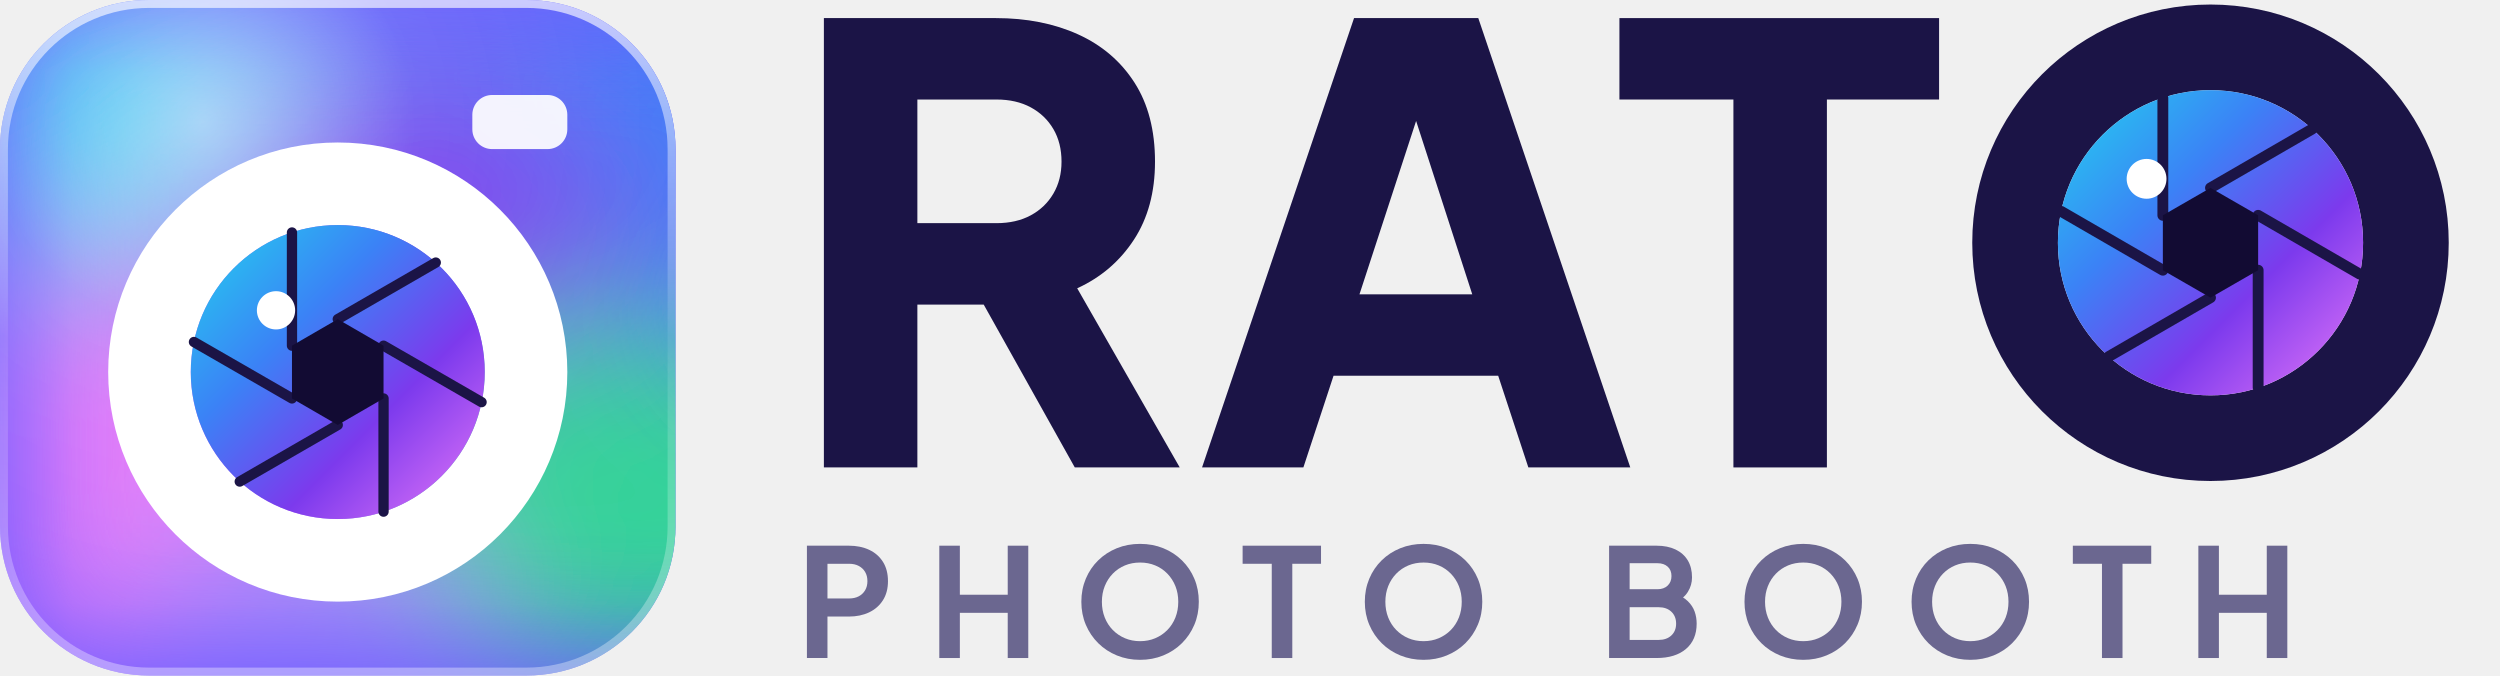
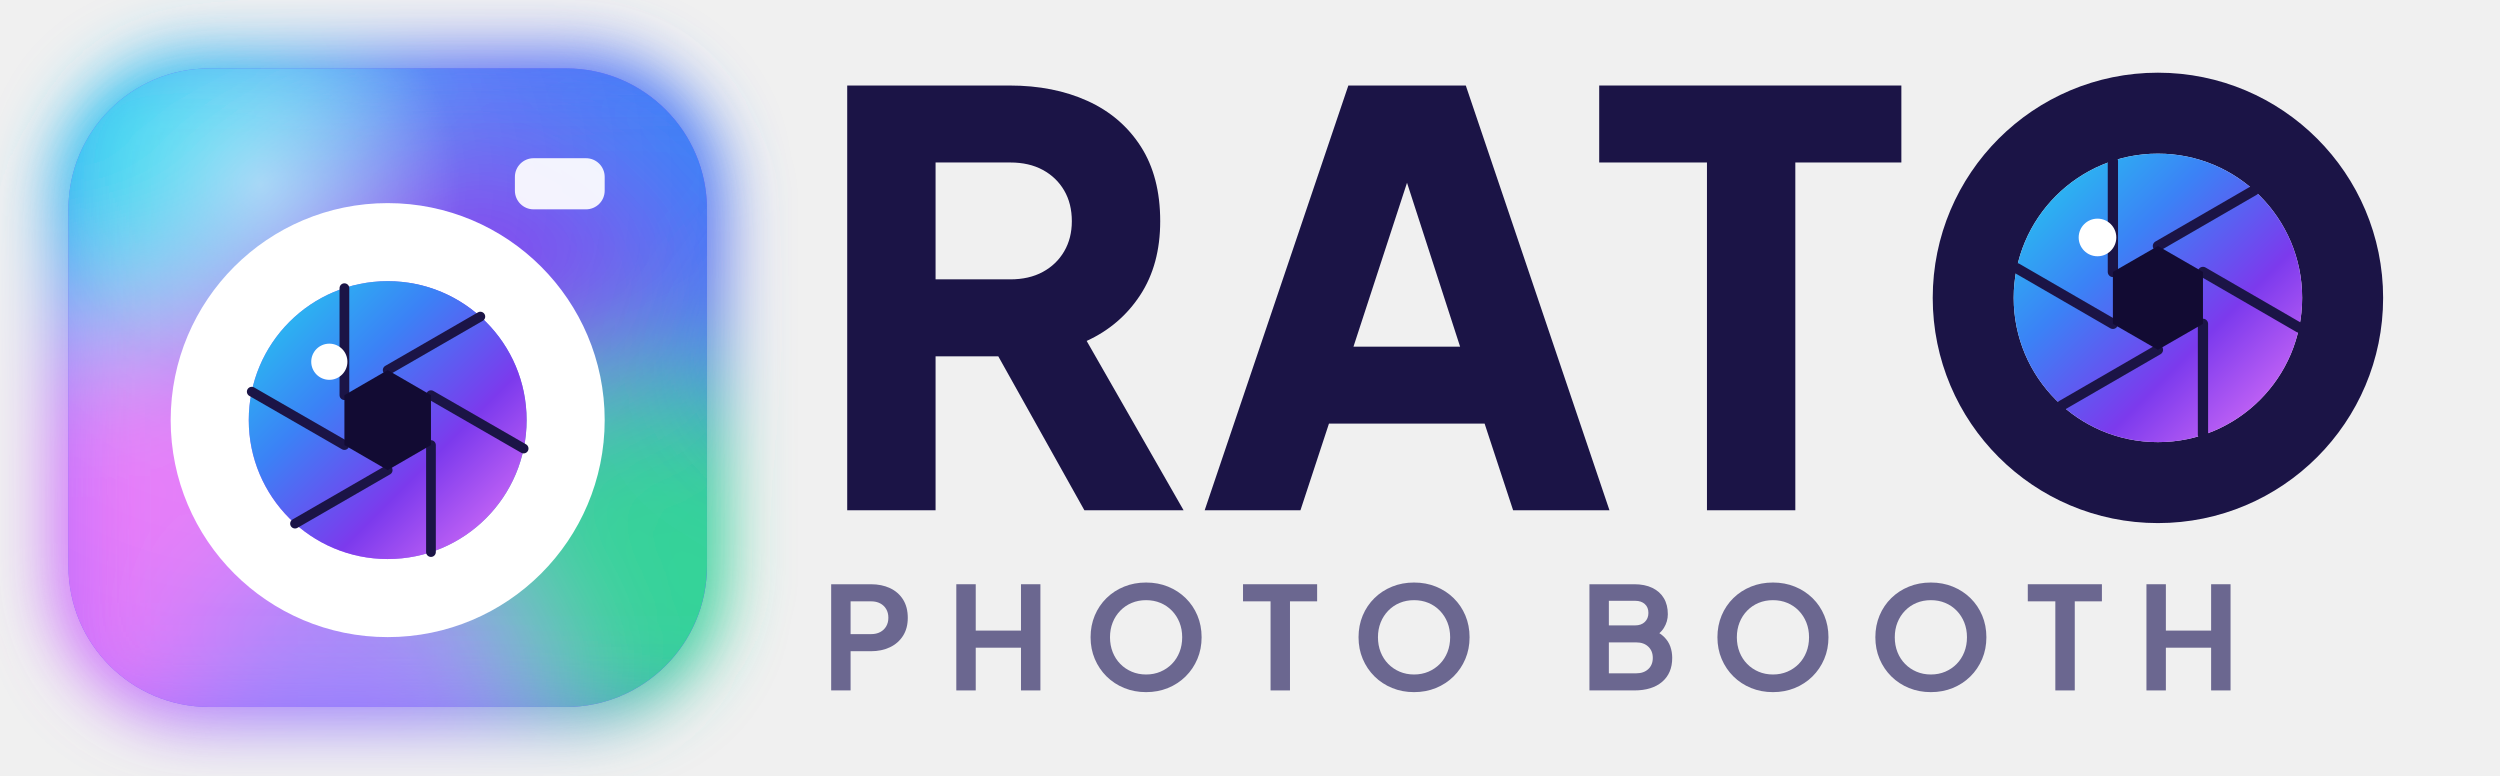
- <svg xmlns="http://www.w3.org/2000/svg" viewBox="0 0 829 224" width="829" height="224" role="img" aria-label="Rato photo booth">
+ <svg xmlns="http://www.w3.org/2000/svg" viewBox="0 0 877 272" width="877" height="272" role="img" aria-label="Rato photo booth">
  <defs>
    <clipPath id="tile-clip">
      <rect width="512" height="512" rx="113" />
    </clipPath>
    <filter id="mesh" x="-30%" y="-30%" width="160%" height="160%">
      <feGaussianBlur stdDeviation="58" />
    </filter>
+     <filter id="halo" x="-25%" y="-25%" width="150%" height="150%">
+       <feGaussianBlur stdDeviation="24" />
+     </filter>
    <radialGradient id="gloss" cx="0.3" cy="0.18" r="0.7">
      <stop offset="0" stop-color="#fff" stop-opacity="0.5" />
      <stop offset="0.45" stop-color="#fff" stop-opacity="0.07" />
      <stop offset="1" stop-color="#fff" stop-opacity="0" />
    </radialGradient>
-     <linearGradient id="edge" x1="0" y1="0" x2="0" y2="1">
-       <stop offset="0" stop-color="#fff" stop-opacity="0.65" />
-       <stop offset="0.5" stop-color="#fff" stop-opacity="0.08" />
-       <stop offset="1" stop-color="#fff" stop-opacity="0.35" />
-     </linearGradient>
    <linearGradient id="glass" x1="0" y1="0" x2="1" y2="1">
      <stop offset="0" stop-color="#22D3EE" />
      <stop offset="0.35" stop-color="#3B82F6" />
      <stop offset="0.65" stop-color="#7C3AED" />
      <stop offset="1" stop-color="#E879F9" />
    </linearGradient>
    <linearGradient id="ring" x1="0" y1="0" x2="1" y2="1">
      <stop offset="0" stop-color="#22D3EE" />
      <stop offset="0.3" stop-color="#3B82F6" />
      <stop offset="0.55" stop-color="#7C3AED" />
      <stop offset="0.8" stop-color="#E879F9" />
      <stop offset="1" stop-color="#34D399" />
    </linearGradient>
  </defs>
-   <g transform="translate(0 0) scale(0.4375)">
-     <g clip-path="url(#tile-clip)">
-       <rect width="512" height="512" fill="#6D5BFF" />
-       <g filter="url(#mesh)">
-         <circle cx="70" cy="60" r="230" fill="#22D3EE" />
-         <circle cx="440" cy="40" r="210" fill="#3B82F6" />
-         <circle cx="300" cy="250" r="200" fill="#7C3AED" />
-         <circle cx="40" cy="430" r="220" fill="#E879F9" />
-         <circle cx="470" cy="470" r="230" fill="#34D399" />
-         <circle cx="230" cy="520" r="150" fill="#A78BFA" />
+   <g transform="translate(24 24)">
+     <g transform="translate(0 0) scale(0.4375)">
+       <g filter="url(#halo)" transform="translate(256 256) scale(1.05) translate(-256 -256)">
+         <g clip-path="url(#tile-clip)">
+           <rect width="512" height="512" fill="#6D5BFF" />
+           <g filter="url(#mesh)">
+             <circle cx="70" cy="60" r="230" fill="#22D3EE" />
+             <circle cx="440" cy="40" r="210" fill="#3B82F6" />
+             <circle cx="300" cy="250" r="200" fill="#7C3AED" />
+             <circle cx="40" cy="430" r="220" fill="#E879F9" />
+             <circle cx="470" cy="470" r="230" fill="#34D399" />
+             <circle cx="230" cy="520" r="150" fill="#A78BFA" />
+           </g>
+         </g>
      </g>
-       <rect width="512" height="512" fill="url(#gloss)" />
+       <g clip-path="url(#tile-clip)">
+         <rect width="512" height="512" fill="#6D5BFF" />
+         <g filter="url(#mesh)">
+           <circle cx="70" cy="60" r="230" fill="#22D3EE" />
+           <circle cx="440" cy="40" r="210" fill="#3B82F6" />
+           <circle cx="300" cy="250" r="200" fill="#7C3AED" />
+           <circle cx="40" cy="430" r="220" fill="#E879F9" />
+           <circle cx="470" cy="470" r="230" fill="#34D399" />
+           <circle cx="230" cy="520" r="150" fill="#A78BFA" />
+         </g>
+         <rect width="512" height="512" fill="url(#gloss)" />
+       </g>
+       <rect x="358" y="72" width="72" height="41" rx="15" fill="#FFFFFF" opacity="0.92" />
+       <circle cx="256.0" cy="282.0" r="142.7" fill="none" stroke="#FFFFFF" stroke-width="62.6" />
+       <circle cx="256.0" cy="282.0" r="111.4" fill="url(#glass)" />
+       <path d="M256.0 241.9L330.3 199.0 M290.7 262.0L365.0 304.8 M290.7 302.0L290.7 387.8 M256.0 322.1L181.7 365.0 M221.3 302.0L147.0 259.2 M221.3 262.0L221.3 176.2" stroke="#1B1446" stroke-width="7.8" stroke-linecap="round" />
+       <path d="M256.0 241.9 L290.7 262.0 L290.7 302.0 L256.0 322.1 L221.3 302.0 L221.3 262.0Z" fill="#120B33" />
+       <circle cx="209.2" cy="235.2" r="14.5" fill="#FFFFFF" />
    </g>
-     <rect x="3" y="3" width="506" height="506" rx="110" fill="none" stroke="url(#edge)" stroke-width="6" />
-     <rect x="358" y="72" width="72" height="41" rx="15" fill="#FFFFFF" opacity="0.92" />
-     <circle cx="256.0" cy="282.0" r="142.7" fill="none" stroke="#FFFFFF" stroke-width="62.6" />
-     <circle cx="256.0" cy="282.0" r="111.4" fill="url(#glass)" />
-     <path d="M256.0 241.9L330.3 199.0 M290.7 262.0L365.0 304.8 M290.7 302.0L290.7 387.8 M256.0 322.1L181.7 365.0 M221.3 302.0L147.0 259.2 M221.3 262.0L221.3 176.2" stroke="#1B1446" stroke-width="7.8" stroke-linecap="round" />
-     <path d="M256.0 241.9 L290.7 262.0 L290.7 302.0 L256.0 322.1 L221.3 302.0 L221.3 262.0Z" fill="#120B33" />
-     <circle cx="209.2" cy="235.2" r="14.5" fill="#FFFFFF" />
+     <path transform="matrix(0.2 0 0 -0.2 260.0 155.0)" d="M66 0V745H351Q428 745 487.5 718.0Q547 691 581.0 638.0Q615 585 615 507Q615 431 580.0 377.5Q545 324 486 297L656 0H482L298 329L398 270H221V0ZM221 405H352Q385 405 409.0 418.0Q433 431 446.5 454.0Q460 477 460 507Q460 538 446.5 561.0Q433 584 409.0 597.0Q385 610 352 610H221Z" fill="#1B1446" />
+     <path transform="matrix(0.2 0 0 -0.2 396.4 155.0)" d="M11 0 263 745H469L721 0H552L502 152H229L179 0ZM272 287H459L345 639H387Z" fill="#1B1446" />
+     <path transform="matrix(0.2 0 0 -0.2 534.8 155.0)" d="M200 0V610H11V745H541V610H355V0Z" fill="#1B1446" />
+     <circle cx="733.0" cy="80.5" r="64.8" fill="none" stroke="#1B1446" stroke-width="28.4" />
+     <circle cx="733.0" cy="80.5" r="50.6" fill="url(#glass)" />
+     <path d="M733.0 62.3L766.7 42.8 M748.8 71.4L782.5 90.9 M748.8 89.6L748.8 128.5 M733.0 98.7L699.3 118.2 M717.2 89.6L683.5 70.1 M717.2 71.4L717.2 32.5" stroke="#1B1446" stroke-width="3.6" stroke-linecap="round" />
+     <path d="M733.0 62.3 L748.8 71.4 L748.8 89.6 L733.0 98.7 L717.2 89.6 L717.2 71.4Z" fill="#120B33" />
+     <circle cx="711.8" cy="59.3" r="6.6" fill="#FFFFFF" />
+     <path transform="matrix(0.05 0 0 -0.05 264.0 218.2)" d="M71.5 0V745H350Q426 745 484.375 717.625Q542.75 690.25 575.875 637.625Q609 585 609 509.5Q609 435.5 575.5 383.0Q542 330.5 483.75 302.75Q425.5 275 350 275H207.75V0ZM207.75 395H351.75Q388.5 395 415.5 409.375Q442.5 423.75 457.625 449.625Q472.75 475.5 472.75 509.75Q472.75 544.75 457.625 570.5Q442.5 596.25 415.5 610.625Q388.5 625 351.75 625H207.75Z" fill="#6B6790" />
+     <path transform="matrix(0.05 0 0 -0.05 307.9 218.2)" d="M71.5 0V745H207.75V419.75H525.25V745H661.5V0H525.25V299.75H207.75V0Z" fill="#6B6790" />
+     <path transform="matrix(0.05 0 0 -0.05 356.1 218.2)" d="M439 -12Q356.5 -12 285.625 16.875Q214.75 45.75 161.875 98.0Q109 150.25 79.25 220.375Q49.5 290.5 49.5 373Q49.5 455.5 78.875 525.625Q108.25 595.75 161.125 647.625Q214 699.5 284.875 728.25Q355.75 757 439 757Q522.25 757 593.125 728.125Q664 699.25 716.875 647.375Q769.75 595.5 799.125 525.5Q828.5 455.5 828.5 373Q828.5 290.5 798.75 220.375Q769 150.25 716.125 98.0Q663.25 45.75 592.375 16.875Q521.5 -12 439 -12ZM439 111.75Q493.5 111.75 539.5 131.25Q585.5 150.75 620.0 185.875Q654.5 221 673.375 268.75Q692.25 316.5 692.25 373Q692.25 429.25 673.375 476.625Q654.5 524 620.0 559.5Q585.5 595 539.5 614.125Q493.5 633.25 439 633.25Q384.5 633.25 338.5 614.125Q292.5 595 258.0 559.5Q223.5 524 204.625 476.625Q185.75 429.25 185.75 373Q185.75 316.5 204.625 268.75Q223.5 221 258.0 185.875Q292.5 150.75 338.625 131.25Q384.75 111.75 439 111.75Z" fill="#6B6790" />
+     <path transform="matrix(0.05 0 0 -0.05 411.5 218.2)" d="M204.25 0V625H11V745H531V625H340.5V0Z" fill="#6B6790" />
+     <path transform="matrix(0.05 0 0 -0.05 450.1 218.2)" d="M439 -12Q356.5 -12 285.625 16.875Q214.75 45.75 161.875 98.0Q109 150.25 79.25 220.375Q49.5 290.5 49.5 373Q49.5 455.5 78.875 525.625Q108.25 595.75 161.125 647.625Q214 699.5 284.875 728.25Q355.75 757 439 757Q522.25 757 593.125 728.125Q664 699.25 716.875 647.375Q769.75 595.5 799.125 525.5Q828.5 455.5 828.5 373Q828.5 290.5 798.75 220.375Q769 150.25 716.125 98.0Q663.25 45.75 592.375 16.875Q521.5 -12 439 -12ZM439 111.75Q493.5 111.75 539.5 131.25Q585.5 150.75 620.0 185.875Q654.5 221 673.375 268.75Q692.25 316.5 692.25 373Q692.25 429.25 673.375 476.625Q654.5 524 620.0 559.5Q585.5 595 539.5 614.125Q493.5 633.25 439 633.25Q384.5 633.25 338.5 614.125Q292.5 595 258.0 559.5Q223.5 524 204.625 476.625Q185.75 429.25 185.75 373Q185.75 316.5 204.625 268.75Q223.5 221 258.0 185.875Q292.5 150.75 338.625 131.25Q384.75 111.75 439 111.75Z" fill="#6B6790" />
+     <path transform="matrix(0.05 0 0 -0.05 530.0 218.2)" d="M71.5 0V745H386Q459.5 745 512.375 719.625Q565.25 694.25 593.375 647.375Q621.5 600.5 621.5 534.75Q621.5 483.5 594.125 439.0Q566.75 394.5 507 366.25L506.75 429.25Q562 408 593.875 376.75Q625.75 345.5 639.0 307.75Q652.25 270 652.25 228.25Q652.25 120.75 581.625 60.375Q511 0 386.25 0ZM207.75 120H399.75Q452.75 120 484.375 149.625Q516 179.25 516 228Q516 277.25 484.375 307.125Q452.75 337 399.75 337H207.75ZM207.75 456.25H392.75Q434.75 456.25 460.0 480.375Q485.25 504.5 485.25 543.75Q485.25 583.25 460.0 606.0Q434.75 628.75 392.75 628.75H207.75Z" fill="#6B6790" />
+     <path transform="matrix(0.05 0 0 -0.05 576.0 218.2)" d="M439 -12Q356.5 -12 285.625 16.875Q214.75 45.75 161.875 98.0Q109 150.25 79.25 220.375Q49.5 290.5 49.5 373Q49.5 455.5 78.875 525.625Q108.25 595.75 161.125 647.625Q214 699.5 284.875 728.25Q355.75 757 439 757Q522.25 757 593.125 728.125Q664 699.25 716.875 647.375Q769.75 595.5 799.125 525.5Q828.5 455.5 828.5 373Q828.5 290.5 798.75 220.375Q769 150.25 716.125 98.0Q663.25 45.75 592.375 16.875Q521.5 -12 439 -12ZM439 111.75Q493.5 111.75 539.5 131.25Q585.5 150.75 620.0 185.875Q654.5 221 673.375 268.75Q692.25 316.5 692.25 373Q692.25 429.25 673.375 476.625Q654.5 524 620.0 559.5Q585.5 595 539.5 614.125Q493.5 633.25 439 633.25Q384.5 633.25 338.5 614.125Q292.5 595 258.0 559.5Q223.5 524 204.625 476.625Q185.75 429.25 185.75 373Q185.75 316.5 204.625 268.75Q223.5 221 258.0 185.875Q292.5 150.75 338.625 131.25Q384.75 111.75 439 111.75Z" fill="#6B6790" />
+     <path transform="matrix(0.05 0 0 -0.05 631.4 218.2)" d="M439 -12Q356.5 -12 285.625 16.875Q214.75 45.75 161.875 98.0Q109 150.25 79.25 220.375Q49.5 290.5 49.5 373Q49.5 455.5 78.875 525.625Q108.25 595.75 161.125 647.625Q214 699.5 284.875 728.25Q355.75 757 439 757Q522.25 757 593.125 728.125Q664 699.25 716.875 647.375Q769.75 595.5 799.125 525.5Q828.5 455.5 828.5 373Q828.5 290.5 798.75 220.375Q769 150.25 716.125 98.0Q663.25 45.75 592.375 16.875Q521.5 -12 439 -12ZM439 111.75Q493.5 111.75 539.5 131.25Q585.5 150.75 620.0 185.875Q654.5 221 673.375 268.75Q692.25 316.5 692.25 373Q692.25 429.25 673.375 476.625Q654.5 524 620.0 559.5Q585.5 595 539.5 614.125Q493.5 633.25 439 633.25Q384.5 633.25 338.5 614.125Q292.5 595 258.0 559.5Q223.5 524 204.625 476.625Q185.75 429.25 185.75 373Q185.75 316.5 204.625 268.75Q223.5 221 258.0 185.875Q292.5 150.75 338.625 131.25Q384.75 111.75 439 111.75Z" fill="#6B6790" />
+     <path transform="matrix(0.05 0 0 -0.05 686.8 218.2)" d="M204.25 0V625H11V745H531V625H340.5V0Z" fill="#6B6790" />
+     <path transform="matrix(0.05 0 0 -0.05 725.4 218.2)" d="M71.5 0V745H207.75V419.75H525.25V745H661.5V0H525.25V299.75H207.75V0Z" fill="#6B6790" />
  </g>
-   <path transform="matrix(0.2 0 0 -0.2 260.0 155.0)" d="M66 0V745H351Q428 745 487.5 718.0Q547 691 581.0 638.0Q615 585 615 507Q615 431 580.0 377.5Q545 324 486 297L656 0H482L298 329L398 270H221V0ZM221 405H352Q385 405 409.0 418.0Q433 431 446.5 454.0Q460 477 460 507Q460 538 446.5 561.0Q433 584 409.0 597.0Q385 610 352 610H221Z" fill="#1B1446" />
-   <path transform="matrix(0.2 0 0 -0.2 396.4 155.0)" d="M11 0 263 745H469L721 0H552L502 152H229L179 0ZM272 287H459L345 639H387Z" fill="#1B1446" />
-   <path transform="matrix(0.2 0 0 -0.2 534.8 155.0)" d="M200 0V610H11V745H541V610H355V0Z" fill="#1B1446" />
-   <circle cx="733.0" cy="80.5" r="64.8" fill="none" stroke="#1B1446" stroke-width="28.4" />
-   <circle cx="733.0" cy="80.5" r="50.6" fill="url(#glass)" />
-   <path d="M733.0 62.3L766.7 42.8 M748.8 71.4L782.5 90.9 M748.8 89.6L748.8 128.5 M733.0 98.7L699.3 118.2 M717.2 89.6L683.5 70.1 M717.2 71.4L717.2 32.5" stroke="#1B1446" stroke-width="3.6" stroke-linecap="round" />
-   <path d="M733.0 62.3 L748.8 71.4 L748.8 89.6 L733.0 98.7 L717.2 89.6 L717.2 71.4Z" fill="#120B33" />
-   <circle cx="711.8" cy="59.3" r="6.6" fill="#FFFFFF" />
-   <path transform="matrix(0.05 0 0 -0.05 264.0 218.2)" d="M71.5 0V745H350Q426 745 484.375 717.625Q542.75 690.25 575.875 637.625Q609 585 609 509.5Q609 435.5 575.5 383.0Q542 330.5 483.75 302.75Q425.5 275 350 275H207.75V0ZM207.75 395H351.75Q388.5 395 415.5 409.375Q442.5 423.75 457.625 449.625Q472.75 475.5 472.75 509.75Q472.75 544.75 457.625 570.5Q442.5 596.25 415.5 610.625Q388.5 625 351.75 625H207.75Z" fill="#6B6790" />
-   <path transform="matrix(0.05 0 0 -0.05 307.9 218.2)" d="M71.5 0V745H207.75V419.75H525.25V745H661.5V0H525.25V299.75H207.75V0Z" fill="#6B6790" />
-   <path transform="matrix(0.05 0 0 -0.05 356.1 218.2)" d="M439 -12Q356.5 -12 285.625 16.875Q214.75 45.75 161.875 98.0Q109 150.25 79.25 220.375Q49.5 290.5 49.5 373Q49.5 455.5 78.875 525.625Q108.25 595.75 161.125 647.625Q214 699.5 284.875 728.25Q355.75 757 439 757Q522.25 757 593.125 728.125Q664 699.25 716.875 647.375Q769.75 595.5 799.125 525.5Q828.5 455.5 828.5 373Q828.5 290.5 798.75 220.375Q769 150.25 716.125 98.0Q663.25 45.75 592.375 16.875Q521.5 -12 439 -12ZM439 111.75Q493.5 111.75 539.5 131.25Q585.5 150.75 620.0 185.875Q654.5 221 673.375 268.75Q692.25 316.5 692.25 373Q692.25 429.25 673.375 476.625Q654.5 524 620.0 559.5Q585.5 595 539.5 614.125Q493.5 633.25 439 633.25Q384.5 633.25 338.5 614.125Q292.5 595 258.0 559.5Q223.5 524 204.625 476.625Q185.75 429.25 185.75 373Q185.75 316.5 204.625 268.75Q223.5 221 258.0 185.875Q292.5 150.75 338.625 131.25Q384.75 111.75 439 111.75Z" fill="#6B6790" />
-   <path transform="matrix(0.05 0 0 -0.05 411.5 218.2)" d="M204.25 0V625H11V745H531V625H340.5V0Z" fill="#6B6790" />
-   <path transform="matrix(0.05 0 0 -0.05 450.1 218.2)" d="M439 -12Q356.5 -12 285.625 16.875Q214.75 45.75 161.875 98.0Q109 150.25 79.25 220.375Q49.5 290.5 49.5 373Q49.5 455.5 78.875 525.625Q108.25 595.75 161.125 647.625Q214 699.5 284.875 728.25Q355.75 757 439 757Q522.25 757 593.125 728.125Q664 699.25 716.875 647.375Q769.75 595.5 799.125 525.5Q828.5 455.5 828.5 373Q828.5 290.5 798.75 220.375Q769 150.25 716.125 98.0Q663.25 45.75 592.375 16.875Q521.5 -12 439 -12ZM439 111.75Q493.5 111.75 539.5 131.25Q585.5 150.75 620.0 185.875Q654.5 221 673.375 268.75Q692.25 316.5 692.25 373Q692.25 429.25 673.375 476.625Q654.5 524 620.0 559.5Q585.5 595 539.5 614.125Q493.5 633.25 439 633.25Q384.5 633.25 338.5 614.125Q292.5 595 258.0 559.5Q223.5 524 204.625 476.625Q185.75 429.25 185.75 373Q185.75 316.5 204.625 268.75Q223.5 221 258.0 185.875Q292.5 150.75 338.625 131.25Q384.75 111.75 439 111.75Z" fill="#6B6790" />
-   <path transform="matrix(0.05 0 0 -0.05 530.0 218.2)" d="M71.5 0V745H386Q459.5 745 512.375 719.625Q565.25 694.25 593.375 647.375Q621.5 600.5 621.5 534.75Q621.5 483.5 594.125 439.0Q566.75 394.5 507 366.25L506.75 429.25Q562 408 593.875 376.75Q625.75 345.5 639.0 307.75Q652.25 270 652.25 228.25Q652.25 120.75 581.625 60.375Q511 0 386.25 0ZM207.75 120H399.75Q452.75 120 484.375 149.625Q516 179.25 516 228Q516 277.25 484.375 307.125Q452.75 337 399.75 337H207.75ZM207.75 456.25H392.75Q434.75 456.25 460.0 480.375Q485.25 504.5 485.25 543.75Q485.25 583.25 460.0 606.0Q434.75 628.75 392.75 628.75H207.75Z" fill="#6B6790" />
-   <path transform="matrix(0.05 0 0 -0.05 576.0 218.2)" d="M439 -12Q356.5 -12 285.625 16.875Q214.75 45.75 161.875 98.0Q109 150.25 79.25 220.375Q49.5 290.5 49.5 373Q49.5 455.5 78.875 525.625Q108.25 595.75 161.125 647.625Q214 699.5 284.875 728.25Q355.75 757 439 757Q522.25 757 593.125 728.125Q664 699.25 716.875 647.375Q769.75 595.5 799.125 525.5Q828.5 455.5 828.5 373Q828.5 290.5 798.75 220.375Q769 150.25 716.125 98.0Q663.25 45.75 592.375 16.875Q521.5 -12 439 -12ZM439 111.75Q493.5 111.75 539.5 131.25Q585.5 150.75 620.0 185.875Q654.5 221 673.375 268.75Q692.25 316.5 692.25 373Q692.25 429.25 673.375 476.625Q654.5 524 620.0 559.5Q585.5 595 539.5 614.125Q493.5 633.25 439 633.25Q384.5 633.25 338.5 614.125Q292.5 595 258.0 559.5Q223.5 524 204.625 476.625Q185.75 429.25 185.75 373Q185.75 316.5 204.625 268.75Q223.5 221 258.0 185.875Q292.5 150.75 338.625 131.25Q384.75 111.75 439 111.75Z" fill="#6B6790" />
-   <path transform="matrix(0.05 0 0 -0.05 631.4 218.2)" d="M439 -12Q356.5 -12 285.625 16.875Q214.75 45.75 161.875 98.0Q109 150.25 79.25 220.375Q49.5 290.5 49.5 373Q49.5 455.5 78.875 525.625Q108.25 595.75 161.125 647.625Q214 699.5 284.875 728.25Q355.75 757 439 757Q522.25 757 593.125 728.125Q664 699.25 716.875 647.375Q769.75 595.5 799.125 525.5Q828.5 455.5 828.5 373Q828.5 290.5 798.75 220.375Q769 150.25 716.125 98.0Q663.25 45.75 592.375 16.875Q521.5 -12 439 -12ZM439 111.75Q493.5 111.75 539.5 131.25Q585.5 150.75 620.0 185.875Q654.5 221 673.375 268.75Q692.25 316.5 692.25 373Q692.25 429.25 673.375 476.625Q654.5 524 620.0 559.5Q585.5 595 539.5 614.125Q493.5 633.25 439 633.25Q384.5 633.25 338.5 614.125Q292.5 595 258.0 559.5Q223.5 524 204.625 476.625Q185.75 429.25 185.75 373Q185.75 316.5 204.625 268.75Q223.5 221 258.0 185.875Q292.5 150.75 338.625 131.25Q384.75 111.75 439 111.75Z" fill="#6B6790" />
-   <path transform="matrix(0.05 0 0 -0.05 686.8 218.2)" d="M204.25 0V625H11V745H531V625H340.5V0Z" fill="#6B6790" />
-   <path transform="matrix(0.05 0 0 -0.05 725.4 218.2)" d="M71.5 0V745H207.75V419.75H525.25V745H661.5V0H525.25V299.75H207.75V0Z" fill="#6B6790" />
</svg>
